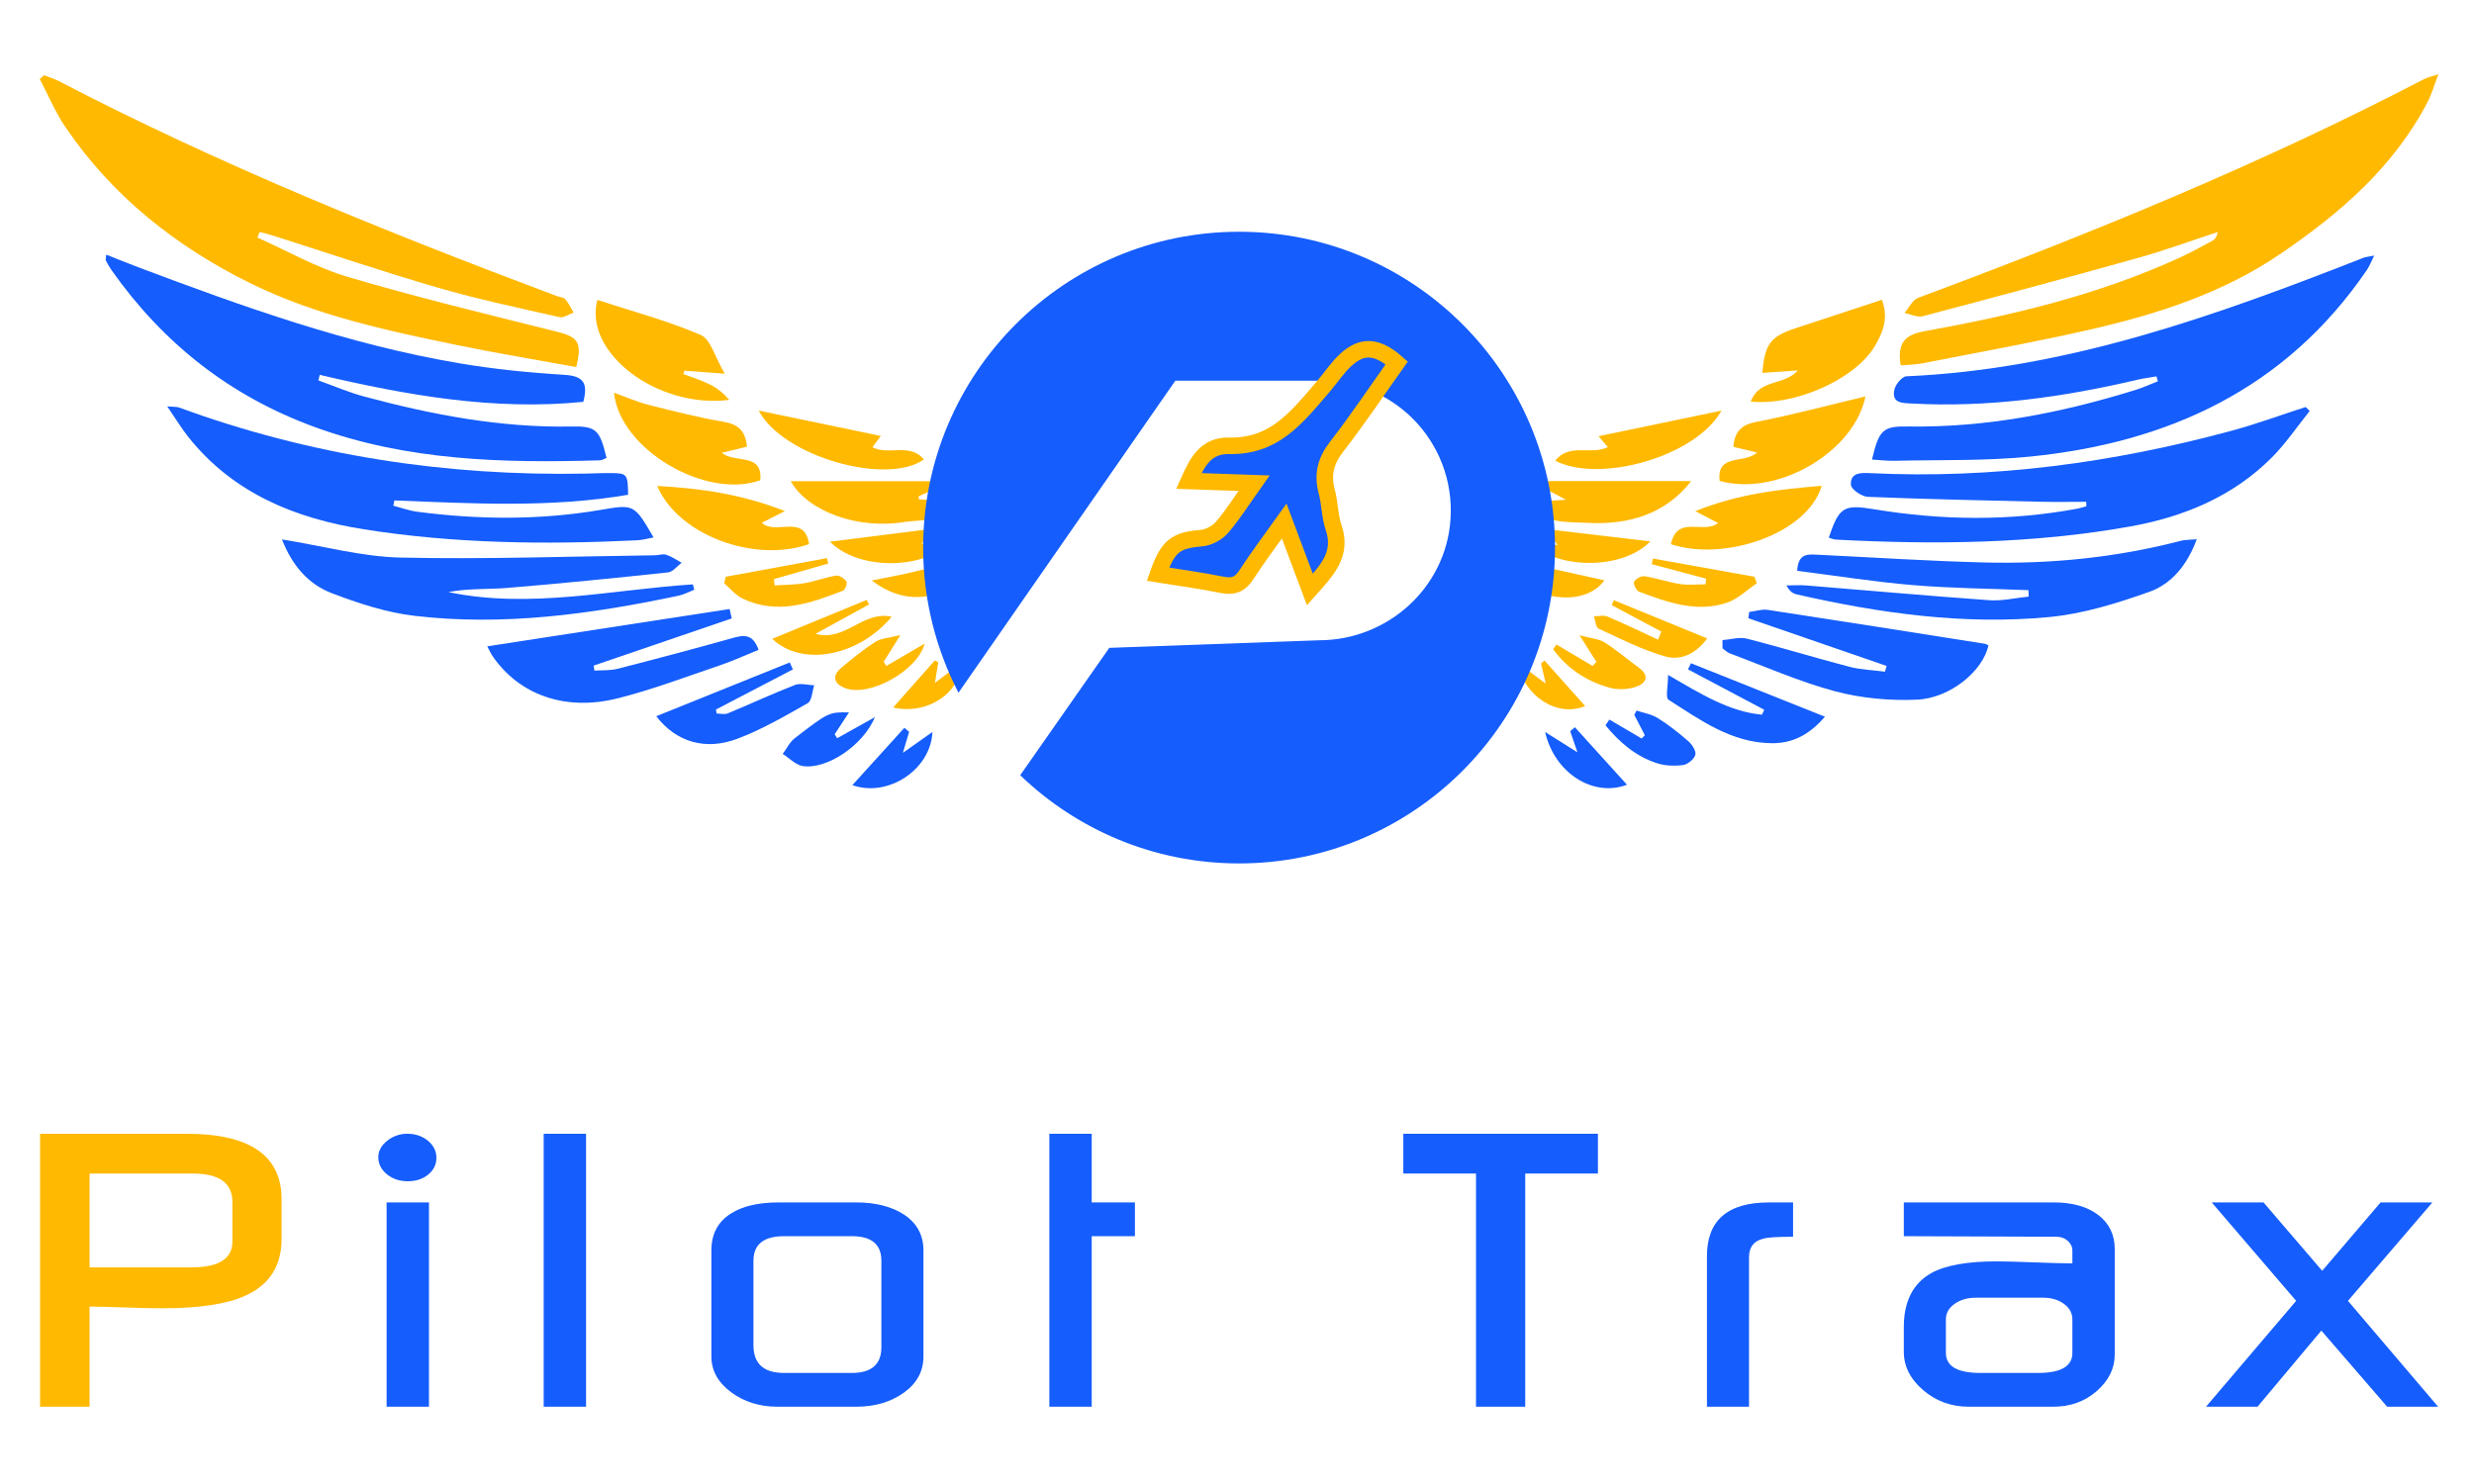
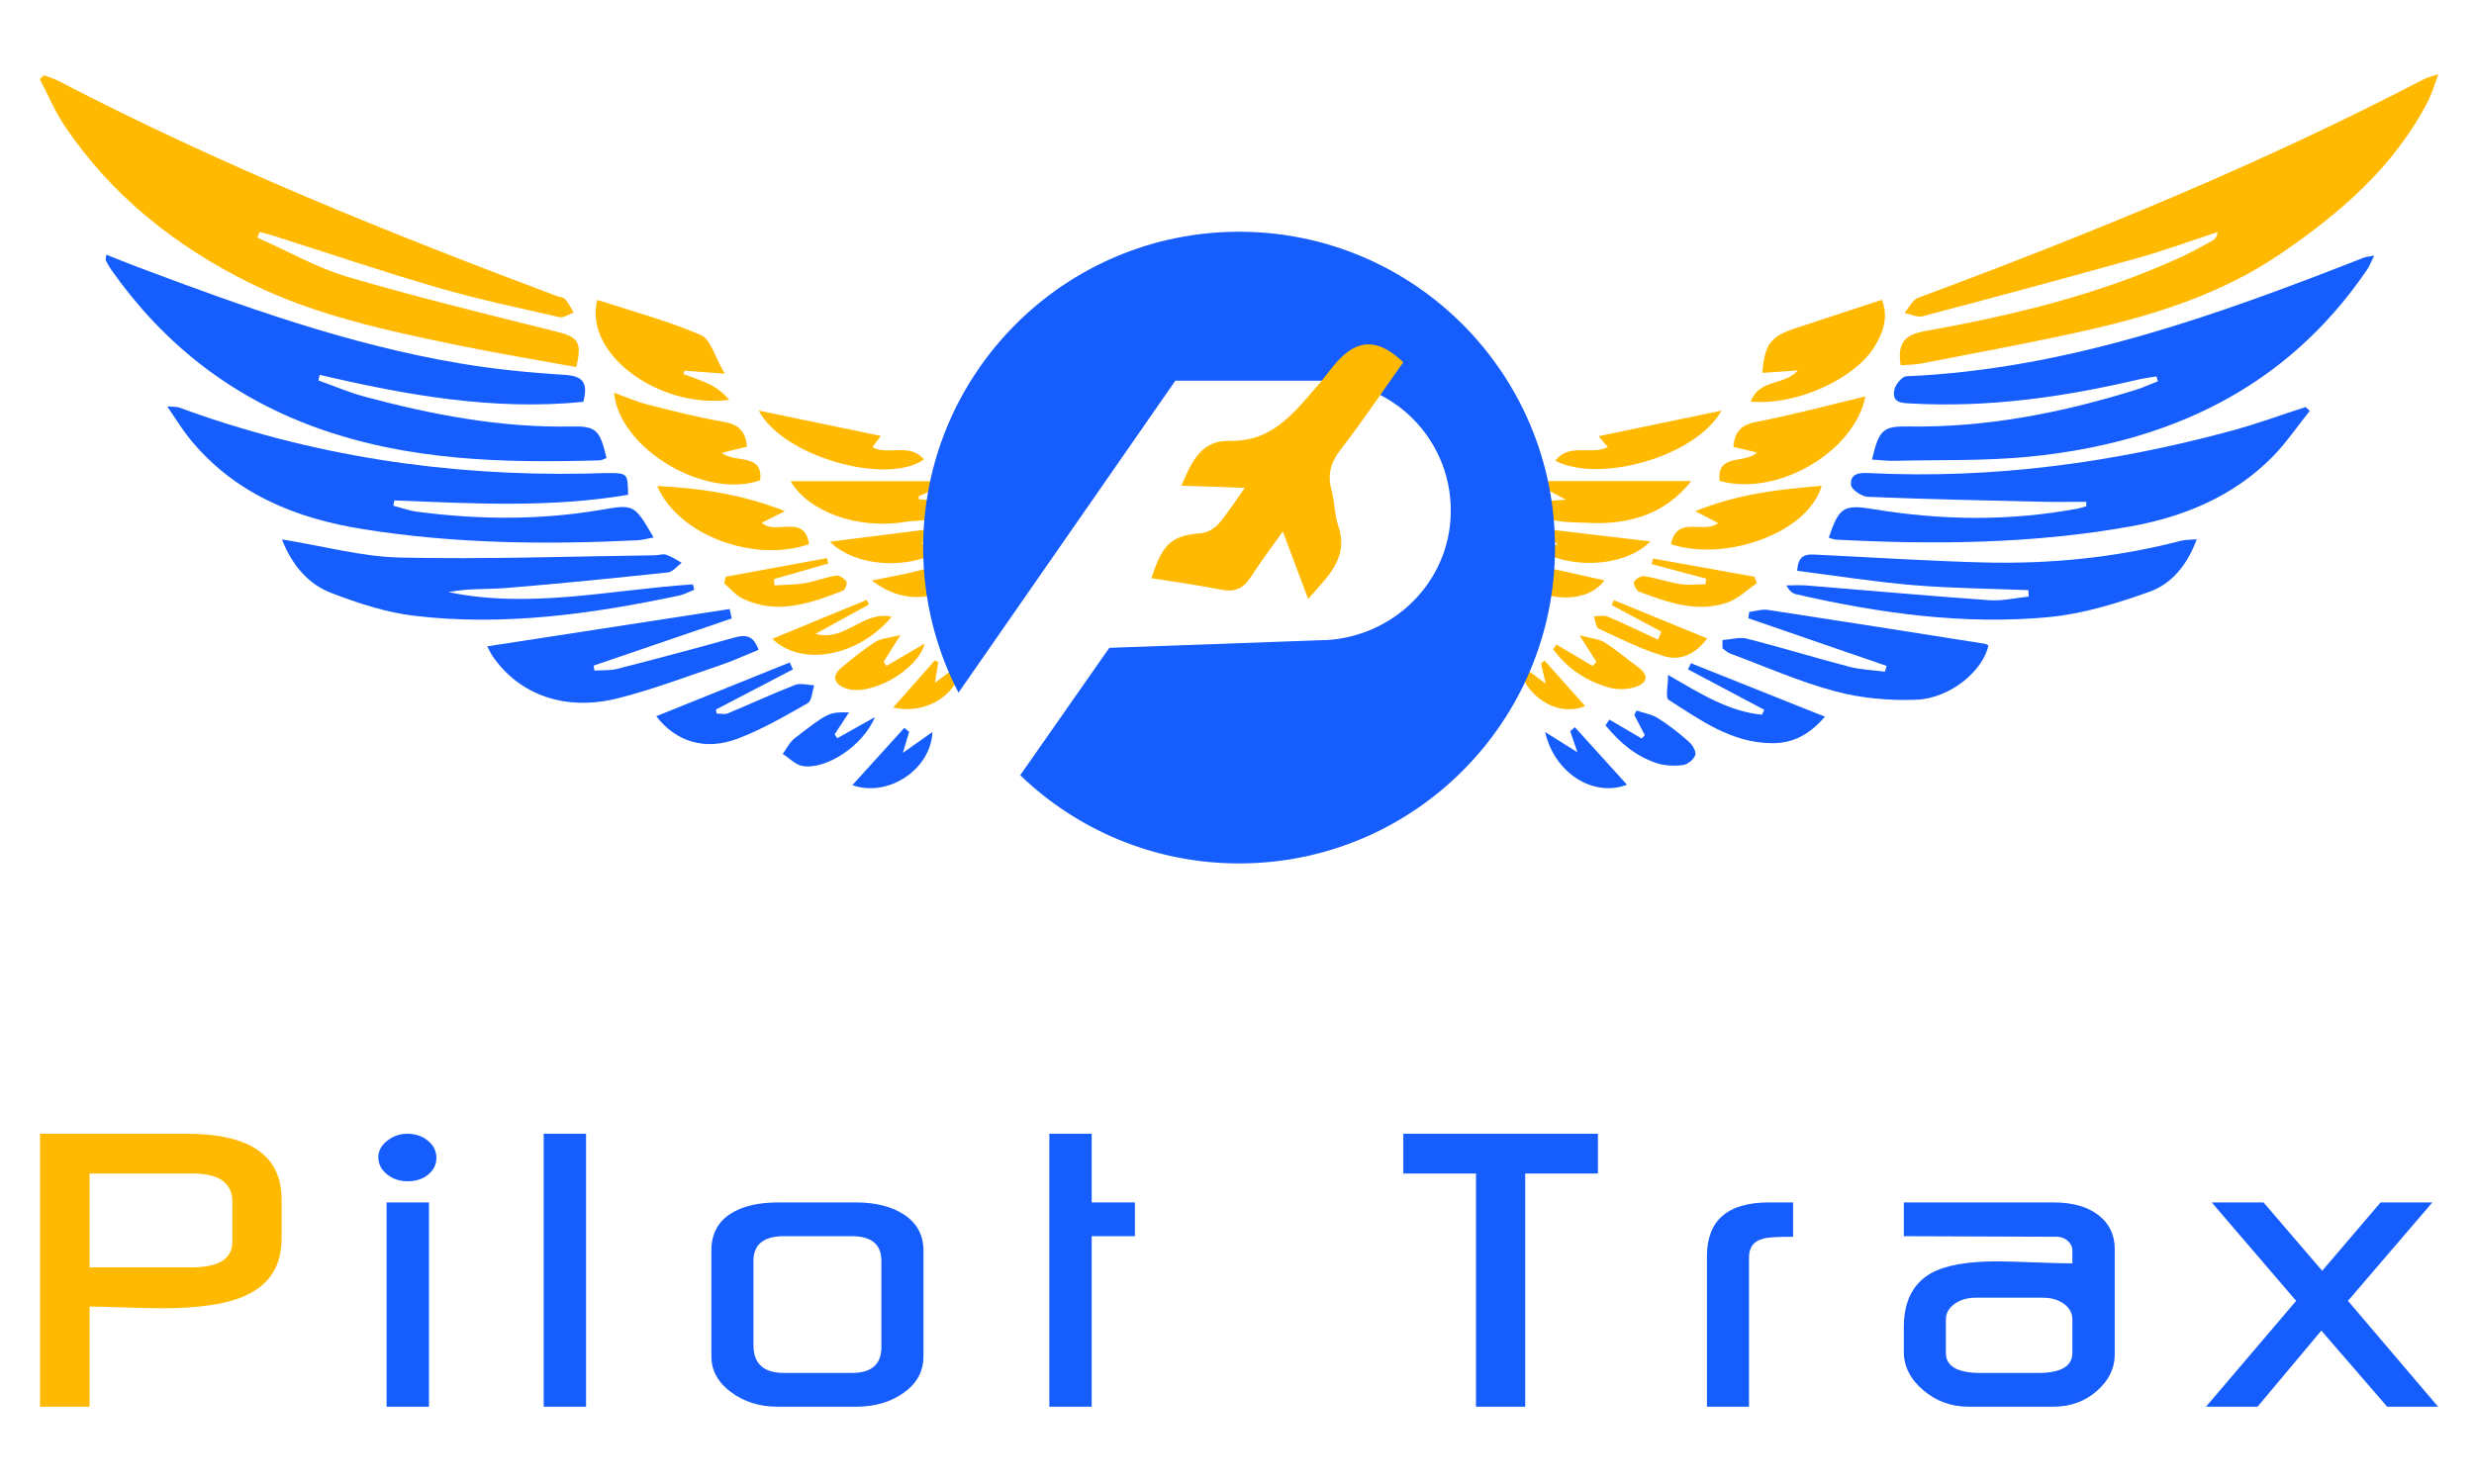
<svg xmlns="http://www.w3.org/2000/svg" width="500" height="300" viewBox="0 0 500 300" fill="none">
  <path d="M116.465 74.207C108.464 72.742 100.399 71.418 92.401 69.766C78.132 66.817 63.828 63.777 50.661 57.288C35.629 49.88 22.741 39.705 13.227 25.705C11.173 22.683 9.749 19.233 8.035 15.98C8.322 15.722 8.608 15.465 8.895 15.208C9.902 15.603 10.955 15.909 11.909 16.406C44.376 33.307 78.236 46.977 112.454 59.82C113.063 60.049 113.872 60.083 114.252 60.508C114.944 61.284 115.385 62.286 115.931 63.193C114.975 63.523 113.916 64.304 113.079 64.113C104.843 62.239 96.559 60.499 88.456 58.142C77.227 54.877 66.143 51.111 54.993 47.57C54.168 47.307 53.318 47.122 52.48 46.901C52.325 47.275 52.17 47.649 52.016 48.023C58.09 50.722 63.96 54.114 70.281 55.978C84.223 60.091 98.372 63.513 112.481 67.041C116.837 68.131 117.687 69.133 116.465 74.207Z" fill="#FFB900" />
  <path d="M122.583 92.579C122.141 92.74 121.682 93.045 121.215 93.059C101.665 93.629 82.304 93.176 63.543 86.307C46.452 80.048 33.01 69.422 22.599 54.695C22.151 54.061 21.762 53.382 21.402 52.694C21.306 52.511 21.419 52.22 21.471 51.481C23.713 52.364 25.82 53.225 27.948 54.027C49.117 62.01 70.404 69.644 92.809 73.437C99.837 74.626 106.972 75.346 114.089 75.776C117.93 76.008 118.877 77.458 117.888 81.234C99.818 83.048 82.177 79.895 64.618 75.781C64.527 76.155 64.435 76.529 64.344 76.903C67.441 78.005 70.481 79.323 73.646 80.173C87.364 83.858 101.241 86.5 115.547 86.221C120.492 86.125 121.225 86.897 122.583 92.579Z" fill="#155DFC" />
  <path d="M126.942 100.02C111.3 102.698 95.496 101.786 79.704 101.165C79.635 101.523 79.565 101.881 79.495 102.239C81.109 102.654 82.701 103.242 84.341 103.455C96.652 105.058 108.97 105.177 121.239 103.102C128.138 101.935 128.119 101.826 132.09 108.647C130.86 108.868 129.827 109.172 128.781 109.222C110.305 110.12 91.846 109.907 73.548 107.004C59.754 104.816 47.227 99.79 38.148 88.445C36.712 86.652 35.52 84.663 33.796 82.152C35.118 82.273 35.707 82.206 36.204 82.388C62.765 92.121 90.226 96.296 118.455 95.739C120.145 95.706 121.835 95.615 123.524 95.634C126.752 95.67 126.888 95.854 126.942 100.02Z" fill="#155DFC" />
  <path d="M56.988 109.048C65.378 110.397 73.142 112.544 80.949 112.717C98.069 113.096 115.21 112.476 132.343 112.255C133.121 112.245 133.975 111.917 134.659 112.144C135.751 112.505 136.73 113.208 137.757 113.767C136.848 114.44 135.992 115.607 135.023 115.711C124.18 116.871 113.327 117.965 102.459 118.857C98.537 119.179 94.565 118.909 90.634 119.701C107.189 123.141 123.578 119.199 140.031 118.135L140.315 119.21C139.272 119.62 138.263 120.187 137.182 120.415C119.559 124.139 101.788 126.609 83.775 124.494C78.067 123.824 72.392 121.957 66.99 119.888C62.284 118.085 59.027 114.286 56.988 109.048Z" fill="#155DFC" />
  <path d="M98.474 130.66C115.154 128.091 131.306 125.604 147.457 123.116L147.889 125.016C138.584 128.197 129.279 131.379 119.974 134.56L120.137 135.567C121.696 135.458 123.315 135.582 124.804 135.202C132.473 133.241 140.124 131.207 147.746 129.072C150.031 128.432 152.057 127.835 153.311 131.362C150.702 132.42 148.173 133.594 145.548 134.482C138.669 136.811 131.849 139.414 124.822 141.176C114.189 143.841 104.914 140.444 99.557 132.647C99.205 132.134 98.955 131.551 98.474 130.66Z" fill="#155DFC" />
  <path d="M120.728 60.632C127.734 62.919 134.885 64.827 141.617 67.713C143.633 68.576 144.479 72.169 146.471 75.546C142.847 75.273 140.597 75.103 138.348 74.934C138.265 75.16 138.182 75.386 138.099 75.612C139.903 76.305 141.771 76.87 143.491 77.73C144.968 78.469 146.276 79.545 147.393 80.835C132.814 82.68 117.857 71.213 120.728 60.632Z" fill="#FFB900" />
  <path d="M150.972 90.29C149.31 90.698 147.874 91.05 145.853 91.547C148.686 93.749 154.18 91.454 153.65 97.084C142.677 101.027 125.223 90.857 124.1 79.399C126.524 80.263 128.723 81.242 131.024 81.826C136.05 83.104 141.091 84.39 146.196 85.258C149.095 85.752 150.645 86.973 150.972 90.29Z" fill="#FFB900" />
  <path d="M132.636 144.788C141.717 141.128 150.662 137.524 159.608 133.919L160.248 135.323C155.06 138.03 149.872 140.737 144.684 143.444C144.737 143.712 144.791 143.979 144.844 144.247C145.595 144.247 146.441 144.476 147.083 144.21C151.626 142.329 156.09 140.246 160.671 138.467C161.787 138.034 163.249 138.493 164.551 138.541C164.135 139.78 164.089 141.669 163.242 142.15C158.623 144.776 153.969 147.481 149.02 149.348C142.505 151.807 136.583 149.953 132.636 144.788Z" fill="#155DFC" />
  <path d="M132.827 98.244C141.575 98.707 149.784 99.866 158.625 103.316C156.505 104.396 155.332 104.994 153.983 105.68C156.659 108.31 162.618 103.725 163.51 110C152.407 113.875 137.033 108.164 132.827 98.244Z" fill="#FFB900" />
  <path d="M159.804 97.279H190.021C190.092 97.617 190.163 97.955 190.234 98.293L185.704 100.305C185.697 100.511 185.69 100.717 185.684 100.923C187.579 101.091 189.474 101.259 191.988 101.482C189.967 105.9 185.996 104.988 182.99 105.493C173.23 107.131 163.232 103.33 159.804 97.279Z" fill="#FFB900" />
  <path d="M153.341 83.004C161.914 84.785 169.741 86.411 178.014 88.13C177.301 89.086 176.833 89.713 176.313 90.411C179.522 92.132 183.837 89.445 186.74 92.871C179.214 98.23 158.207 92.311 153.341 83.004Z" fill="#FFB900" />
  <path d="M146.659 116.596C153.475 115.342 160.291 114.087 167.107 112.833C167.206 113.193 167.304 113.554 167.403 113.914C163.741 114.966 160.08 116.018 156.418 117.07C156.459 117.493 156.501 117.917 156.542 118.341C158.549 118.209 160.582 118.235 162.554 117.901C164.725 117.533 166.82 116.707 168.993 116.358C169.633 116.255 170.626 116.948 171.063 117.558C171.29 117.875 170.822 119.231 170.389 119.399C163.789 121.955 157.106 124.382 150.077 121.005C148.669 120.328 147.588 118.972 146.356 117.929C146.457 117.485 146.558 117.04 146.659 116.596Z" fill="#FFB900" />
  <path d="M164.815 128.133C170.823 129.811 174.338 123.388 180.214 124.678C173.477 132.718 162.096 134.874 156.072 129.144C162.66 126.427 168.912 123.848 175.164 121.27C175.316 121.58 175.467 121.891 175.619 122.202C172.214 124.07 168.81 125.939 164.815 128.133Z" fill="#FFB900" />
  <path d="M176.825 144.969C174.403 150.78 167.036 155.596 162.246 154.865C160.802 154.644 159.535 153.261 158.187 152.41C158.987 151.339 159.598 150.023 160.617 149.237C167.503 143.923 167.531 143.959 171.586 144.014C170.5 145.672 169.591 147.06 168.682 148.448C168.856 148.709 169.03 148.971 169.203 149.233C171.471 147.964 173.739 146.695 176.825 144.969Z" fill="#155DFC" />
  <path d="M192.02 109.876C185.922 115.292 173.305 115.164 167.739 109.503C175.167 108.566 182.198 107.678 189.62 106.742C188.556 107.729 187.641 108.578 186.243 109.876H192.02Z" fill="#FFB900" />
  <path d="M181.978 128.371C180.418 130.866 179.502 132.332 178.586 133.797C178.775 134.069 178.964 134.341 179.153 134.614C181.643 133.161 184.134 131.707 186.878 130.106C185.393 135.656 175.713 140.908 170.923 139.147C168.446 138.236 168.07 136.623 170.072 134.956C172.266 133.13 174.489 131.305 176.884 129.768C178.015 129.043 179.58 128.994 181.978 128.371Z" fill="#FFB900" />
  <path d="M183.737 147.948C183.422 149.006 183.107 150.063 182.473 152.193C184.904 150.477 186.518 149.337 188.446 147.975C188.111 155.59 179.479 161.268 172.266 158.722C175.871 154.746 179.321 150.941 182.771 147.135L183.737 147.948Z" fill="#155DFC" />
  <path d="M180.515 143.019C183.541 139.597 186.229 136.558 188.916 133.52L189.625 133.871C189.453 134.943 189.281 136.015 188.959 138.028C191.045 136.461 192.476 135.386 194.061 134.195C194.24 140.019 187.349 144.638 180.515 143.019Z" fill="#FFB900" />
  <path d="M195.176 116.81C188.893 121.846 182.216 121.965 176.175 117.344C178.767 116.834 180.827 116.465 182.869 116.016C184.879 115.573 186.87 115.048 189.174 114.485C189.039 115.536 188.936 116.329 188.795 117.428C190.778 117.236 192.496 117.069 195.176 116.81Z" fill="#FFB900" />
  <path d="M384.137 73.857C383.382 69.305 385.021 67.659 388.897 66.963C406.705 63.767 424.257 59.578 440.795 51.958C442.916 50.981 444.954 49.825 447.016 48.725C447.547 48.441 448.021 48.051 448.192 46.909C442.859 48.657 437.581 50.603 432.181 52.115C417.68 56.176 403.136 60.086 388.575 63.931C387.487 64.219 386.136 63.513 384.908 63.269C385.81 62.223 386.511 60.633 387.646 60.21C422.491 47.238 456.874 33.209 489.887 16.001C490.534 15.664 491.28 15.515 492.805 15C491.937 17.279 491.47 18.976 490.679 20.505C483.842 33.725 472.969 43.078 460.939 51.281C449.361 59.175 436.266 63.432 422.802 66.532C411.414 69.154 399.894 71.205 388.424 73.466C387.077 73.732 385.676 73.724 384.137 73.857Z" fill="#FFB900" />
  <path d="M378.328 92.905C379.768 86.896 380.514 86.139 385.608 86.218C401.381 86.461 416.622 83.481 431.597 78.826C433.135 78.348 434.61 77.665 436.114 77.078C436.017 76.748 435.92 76.418 435.822 76.088C434.518 76.317 433.199 76.483 431.912 76.784C416.913 80.298 401.772 82.428 386.316 81.571C384.472 81.469 382.257 81.532 382.853 78.779C383.084 77.713 384.406 76.109 385.288 76.07C417.8 74.649 447.844 63.802 477.675 52.106C478.131 51.927 478.648 51.903 479.831 51.671C479.178 52.965 478.852 53.842 478.34 54.592C461.949 78.613 438.199 89.53 410.148 92.316C401.122 93.212 391.978 92.934 382.887 93.154C381.49 93.188 380.087 93.007 378.328 92.905Z" fill="#155DFC" />
  <path d="M421.633 101.443C418.599 101.443 415.563 101.504 412.531 101.433C400.851 101.159 389.17 100.916 377.498 100.439C376.268 100.389 374.148 98.945 374.08 98.027C373.895 95.497 376.137 95.561 378.012 95.651C402.787 96.85 427.044 93.553 450.914 87.102C455.999 85.728 460.961 83.897 465.98 82.277C466.252 82.545 466.524 82.813 466.796 83.081C464.269 86.221 461.994 89.611 459.169 92.456C451.276 100.404 441.277 104.505 430.508 106.431C410.828 109.951 390.94 110.135 371.026 109.085C370.547 109.06 370.079 108.827 369.598 108.688C371.704 102.488 372.595 101.931 378.727 102.944C392.437 105.208 406.14 105.379 419.835 102.829C420.451 102.714 421.051 102.508 421.658 102.345C421.65 102.044 421.641 101.744 421.633 101.443Z" fill="#155DFC" />
  <path d="M443.968 109.015C442.053 114.219 438.895 118.039 434.367 119.649C427.83 121.974 420.991 124.091 414.134 124.744C396.91 126.382 379.896 123.985 363.086 120.15C362.37 119.987 361.706 119.602 361.05 118.343C362.416 118.343 363.79 118.248 365.147 118.358C377.444 119.352 389.733 120.464 402.039 121.336C404.659 121.522 407.339 120.87 409.992 120.605C409.978 120.171 409.965 119.738 409.951 119.305C402.163 118.989 394.354 118.934 386.594 118.283C378.772 117.627 371 116.379 363.216 115.391C363.412 111.714 365.511 112.054 367.467 112.148C378.63 112.686 389.787 113.42 400.956 113.706C414.395 114.049 427.699 112.727 440.753 109.323C441.588 109.105 442.491 109.148 443.968 109.015Z" fill="#155DFC" />
  <path d="M348.114 129.402C349.771 129.28 351.539 128.723 353.066 129.111C359.991 130.873 366.826 132.984 373.74 134.787C376.073 135.396 378.547 135.467 380.956 135.784C381.067 135.397 381.179 135.01 381.29 134.623C371.977 131.411 362.664 128.199 353.351 124.987C353.404 124.563 353.457 124.139 353.51 123.715C354.765 123.559 356.066 123.107 357.269 123.29C371.912 125.518 386.54 127.838 401.17 130.146C401.411 130.184 401.629 130.364 401.856 130.48C400.823 135.529 394.206 141.153 387.405 141.443C381.921 141.677 376.194 141.165 370.902 139.755C363.655 137.823 356.715 134.737 349.656 132.111C349.094 131.902 348.632 131.424 348.124 131.071C348.121 130.514 348.117 129.958 348.114 129.402Z" fill="#155DFC" />
  <path d="M353.834 81.18C355.523 76.548 360.605 78.015 363.339 74.889C360.679 75.071 358.442 75.224 356.176 75.379C356.627 69.57 357.85 67.991 362.908 66.342C368.57 64.497 374.222 62.62 380.331 60.607C381.738 64.231 380.547 67.291 378.825 70.105C374.787 76.703 362.826 82.065 353.834 81.18Z" fill="#FFB900" />
  <path d="M377.014 80.133C374.733 91.396 359.229 100.459 347.541 97.225C346.902 91.561 352.531 93.866 355.101 91.478C353.289 91.045 351.886 90.709 350.315 90.334C350.58 87.202 351.934 85.857 355.069 85.256C362.39 83.853 369.606 81.899 377.014 80.133Z" fill="#FFB900" />
  <path d="M341.746 134.075C350.571 137.599 359.396 141.122 368.827 144.888C365.661 148.537 362.307 150.285 358.061 150.244C349.931 150.165 343.634 145.563 337.211 141.456C336.558 141.038 337.123 138.716 337.123 136.442C343.91 140.39 349.473 143.841 356.086 144.479C356.245 144.149 356.405 143.819 356.564 143.489C351.426 140.766 346.287 138.042 341.149 135.318C341.348 134.904 341.547 134.489 341.746 134.075Z" fill="#155DFC" />
  <path d="M337.697 110.004C338.996 104.007 344.27 108.065 347.235 105.736C345.954 105.069 344.81 104.473 342.625 103.334C351.365 99.811 359.598 98.926 368.175 98.21C365.276 108.005 348.366 113.587 337.697 110.004Z" fill="#FFB900" />
  <path d="M309.837 101.447C311.696 101.328 313.555 101.209 316.471 101.023C314.02 99.717 312.485 98.9 310.95 98.082C311.042 97.805 311.134 97.528 311.226 97.251H341.793C336.615 103.91 329.195 106.153 320.85 105.696C316.927 105.481 312.503 105.904 309.465 102.623C309.589 102.231 309.713 101.839 309.837 101.447Z" fill="#FFB900" />
  <path d="M347.912 83.008C342.815 92.24 323.379 97.808 314.305 93.138C317.223 89.445 321.52 92.094 324.964 90.383C324.482 89.825 323.994 89.26 323.063 88.182C331.279 86.471 339.175 84.827 347.912 83.008Z" fill="#FFB900" />
  <path d="M344.814 116.975C341.147 116.002 337.48 115.029 333.814 114.057C333.9 113.676 333.987 113.296 334.073 112.916C340.909 114.143 347.745 115.369 354.58 116.595C354.742 117.033 354.903 117.472 355.064 117.91C353.053 119.256 351.212 121.115 348.998 121.85C342.831 123.898 336.975 121.748 331.239 119.605C330.693 119.401 330.032 118.004 330.247 117.61C330.578 117.006 331.687 116.381 332.353 116.486C334.779 116.869 337.136 117.695 339.564 118.07C341.238 118.329 342.984 118.12 344.699 118.12C344.737 117.738 344.775 117.357 344.814 116.975Z" fill="#FFB900" />
  <path d="M335.755 127.677C332.41 125.894 329.065 124.11 325.72 122.327C325.87 121.996 326.02 121.666 326.171 121.335C332.25 123.827 338.33 126.32 345.028 129.065C342.663 132.277 339.582 133.572 336.56 132.709C331.907 131.38 327.506 129.131 323.084 127.087C322.508 126.821 322.44 125.454 322.137 124.597C323.052 124.594 324.088 124.308 324.863 124.636C328.316 126.098 331.694 127.735 335.099 129.309C335.318 128.765 335.537 128.221 335.755 127.677Z" fill="#FFB900" />
  <path d="M330.752 143.647C332.194 144.136 333.789 144.38 335.044 145.167C337.233 146.54 339.291 148.156 341.238 149.861C341.985 150.515 342.836 151.848 342.628 152.587C342.38 153.47 341.111 154.53 340.171 154.654C338.435 154.883 336.505 154.823 334.853 154.283C330.523 152.868 327.239 150.013 324.474 146.622C324.734 146.238 324.995 145.853 325.255 145.469C327.429 146.743 329.604 148.018 331.778 149.292C331.993 149.069 332.209 148.847 332.424 148.624C331.713 147.255 331.003 145.887 330.292 144.518L330.752 143.647Z" fill="#155DFC" />
  <path d="M333.543 109.451C328.005 115.115 315.284 115.269 308.97 109.75C311.083 109.9 312.608 110.007 314.838 110.165C313.661 108.856 312.936 108.05 311.899 106.897C319.151 107.753 326.057 108.567 333.543 109.451Z" fill="#FFB900" />
  <path d="M314.564 130.291C316.993 131.733 319.422 133.176 321.851 134.618C322.116 134.353 322.381 134.088 322.646 133.824C321.759 132.422 320.872 131.02 319.233 128.43C321.562 129.062 323.134 129.145 324.299 129.876C326.701 131.384 328.868 133.264 331.166 134.945C333.503 136.654 332.687 138.164 330.588 138.859C328.967 139.395 326.938 139.479 325.297 139.022C320.638 137.722 316.736 135.157 313.895 131.243C314.118 130.926 314.341 130.608 314.564 130.291Z" fill="#FFB900" />
  <path d="M318.803 152.086C318.115 150.07 317.731 148.943 317.347 147.816C317.66 147.549 317.973 147.281 318.286 147.013C321.741 150.827 325.197 154.64 328.818 158.637C322.009 161.246 314.164 156.29 312.27 147.976C314.561 149.417 316.301 150.512 318.803 152.086Z" fill="#155DFC" />
  <path d="M306.503 133.845C308.642 135.422 310.111 136.506 312.391 138.186C311.92 136.155 311.684 135.134 311.447 134.113C311.683 133.92 311.919 133.727 312.155 133.535C314.87 136.579 317.585 139.622 320.364 142.737C314.833 145.027 308.214 141.049 306.503 133.845Z" fill="#FFB900" />
  <path d="M306.021 116.741C308.749 117.1 310.445 117.324 312.439 117.586C312.266 116.404 312.149 115.608 312.003 114.609C316.243 115.547 320.218 116.426 324.247 117.317C320.909 122.015 312.164 122.053 306.021 116.741Z" fill="#FFB900" />
  <path d="M56.912 250.424C56.912 255.938 54.425 259.794 49.45 261.992C45.749 263.65 40.177 264.478 32.736 264.478C30.922 264.478 28.358 264.421 25.042 264.305C21.726 264.189 19.412 264.132 18.102 264.132V284.375H8.096V229.197H37.709C50.511 229.197 56.912 233.612 56.912 242.442V250.424ZM46.964 251.002V242.962C46.964 239.145 44.283 237.236 38.924 237.236H18.102V256.207H38.693C44.206 256.207 46.964 254.473 46.964 251.002Z" fill="#FFB900" />
  <path d="M88.198 234.055C88.198 235.405 87.649 236.533 86.55 237.439C85.45 238.345 84.071 238.798 82.414 238.798C80.756 238.798 79.349 238.326 78.192 237.381C77.035 236.436 76.457 235.29 76.457 233.939C76.457 232.667 77.054 231.559 78.25 230.614C79.445 229.669 80.795 229.197 82.299 229.197C83.956 229.197 85.354 229.669 86.492 230.614C87.629 231.559 88.198 232.706 88.198 234.055ZM86.695 284.375H78.134V243.078H86.695V284.375Z" fill="#155DFC" />
  <path d="M118.442 284.375H109.882V229.197H118.442V284.375Z" fill="#155DFC" />
  <path d="M186.631 274.196C186.631 277.204 185.31 279.652 182.669 281.541C180.027 283.431 176.817 284.375 173.038 284.375H157.133C153.508 284.375 150.374 283.392 147.733 281.426C145.092 279.459 143.772 277.05 143.772 274.196V252.795C143.772 249.479 145.082 246.992 147.705 245.334C150.057 243.83 153.276 243.078 157.364 243.078H173.038C176.972 243.078 180.211 243.908 182.756 245.565C185.338 247.3 186.631 249.71 186.631 252.795V274.196ZM178.128 272.345V254.877C178.128 251.561 176.142 249.903 172.171 249.903H158.463C154.336 249.903 152.274 251.561 152.274 254.877V271.94C152.274 275.681 154.336 277.55 158.463 277.55H172.171C176.142 277.55 178.128 275.815 178.128 272.345Z" fill="#155DFC" />
  <path d="M229.369 249.903H220.636V284.375H212.075V229.197H220.636V243.078H229.369V249.903Z" fill="#155DFC" />
  <path d="M322.943 237.236H308.252V284.375H298.304V237.236H283.612V229.197H322.943V237.236Z" fill="#155DFC" />
  <path d="M362.385 250.019C359.068 250.019 357.044 250.154 356.313 250.424C354.422 250.886 353.478 252.14 353.478 254.183V284.375H344.976V253.952C344.976 246.703 349.159 243.078 357.526 243.078H362.385V250.019Z" fill="#155DFC" />
  <path d="M427.392 273.849C427.392 276.625 426.187 279.074 423.776 281.194C421.366 283.315 418.427 284.375 414.956 284.375H397.894C394.346 284.375 391.271 283.258 388.668 281.021C386.066 278.785 384.764 276.201 384.764 273.27V268.296C384.764 263.091 386.615 259.447 390.317 257.364C393.17 255.784 397.584 254.993 403.562 254.993C405.143 254.993 407.668 255.061 411.139 255.195C414.609 255.331 417.173 255.398 418.831 255.398V252.795C418.831 252.063 418.523 251.417 417.906 250.857C417.289 250.299 416.537 250.019 415.651 250.019L384.764 249.903V243.078H415.072C418.851 243.078 421.848 243.927 424.066 245.623C426.283 247.32 427.392 249.614 427.392 252.506V273.849ZM418.831 273.502V266.734C418.831 265.462 418.262 264.412 417.125 263.582C415.987 262.753 414.589 262.339 412.932 262.339H399.281C397.623 262.339 396.206 262.753 395.03 263.582C393.854 264.412 393.267 265.462 393.267 266.734V273.502C393.267 276.201 395.599 277.55 400.265 277.55H411.891C416.518 277.55 418.831 276.201 418.831 273.502Z" fill="#155DFC" />
  <path d="M492.745 284.375H482.449L469.147 268.99L456.248 284.375H445.837L464.057 262.975L446.994 243.078H457.463L469.319 256.902L481.119 243.078H491.588L474.526 262.975L492.745 284.375Z" fill="#155DFC" />
  <path d="M250.42 46.851C215.158 46.851 186.572 75.437 186.572 110.699C186.572 121.279 189.161 131.248 193.715 140.033L237.536 76.963H266.978C274.227 76.963 280.781 79.9 285.531 84.642C290.663 89.782 293.681 97.045 293.15 104.995C292.226 118.832 280.427 129.436 266.56 129.436L224.192 130.966L206.185 156.716C217.661 167.751 233.242 174.548 250.42 174.548C285.683 174.548 314.269 145.962 314.269 110.699C314.269 75.437 285.683 46.851 250.42 46.851Z" fill="#155DFC" />
-   <path d="M264.731 119.172C262.994 114.539 261.43 110.365 259.546 105.338C256.7 109.34 254.153 112.69 251.876 116.215C250.617 118.162 249.238 118.68 247 118.228C242.726 117.365 238.394 116.787 234.028 116.081C236.043 110.326 237.629 109.227 242.808 108.786C244.268 108.662 246.005 107.737 246.965 106.62C249.183 104.037 251.004 101.111 253.442 97.683C248.769 97.522 244.719 97.382 240.258 97.228C242.013 93.296 243.747 90.039 248.362 90.124C257.373 90.292 261.711 84.857 267.463 78.11C269.074 76.222 270.253 74.377 271.939 72.802C275.246 69.714 278.311 69.882 282.284 73.368C278.282 78.996 274.413 84.798 270.144 90.29C267.905 93.171 267.219 95.954 268.147 99.406C268.781 101.767 268.739 104.331 269.523 106.625C271.363 112.007 268.221 115.266 264.731 119.172Z" fill="#155DFC" stroke="#FFB900" stroke-width="3.345" stroke-miterlimit="10" />
+   <path d="M264.731 119.172C262.994 114.539 261.43 110.365 259.546 105.338C256.7 109.34 254.153 112.69 251.876 116.215C250.617 118.162 249.238 118.68 247 118.228C242.726 117.365 238.394 116.787 234.028 116.081C236.043 110.326 237.629 109.227 242.808 108.786C244.268 108.662 246.005 107.737 246.965 106.62C249.183 104.037 251.004 101.111 253.442 97.683C248.769 97.522 244.719 97.382 240.258 97.228C242.013 93.296 243.747 90.039 248.362 90.124C257.373 90.292 261.711 84.857 267.463 78.11C269.074 76.222 270.253 74.377 271.939 72.802C275.246 69.714 278.311 69.882 282.284 73.368C278.282 78.996 274.413 84.798 270.144 90.29C267.905 93.171 267.219 95.954 268.147 99.406C268.781 101.767 268.739 104.331 269.523 106.625C271.363 112.007 268.221 115.266 264.731 119.172Z" fill="#FFB900" stroke="#FFB900" stroke-width="2" stroke-miterlimit="10" />
</svg>
